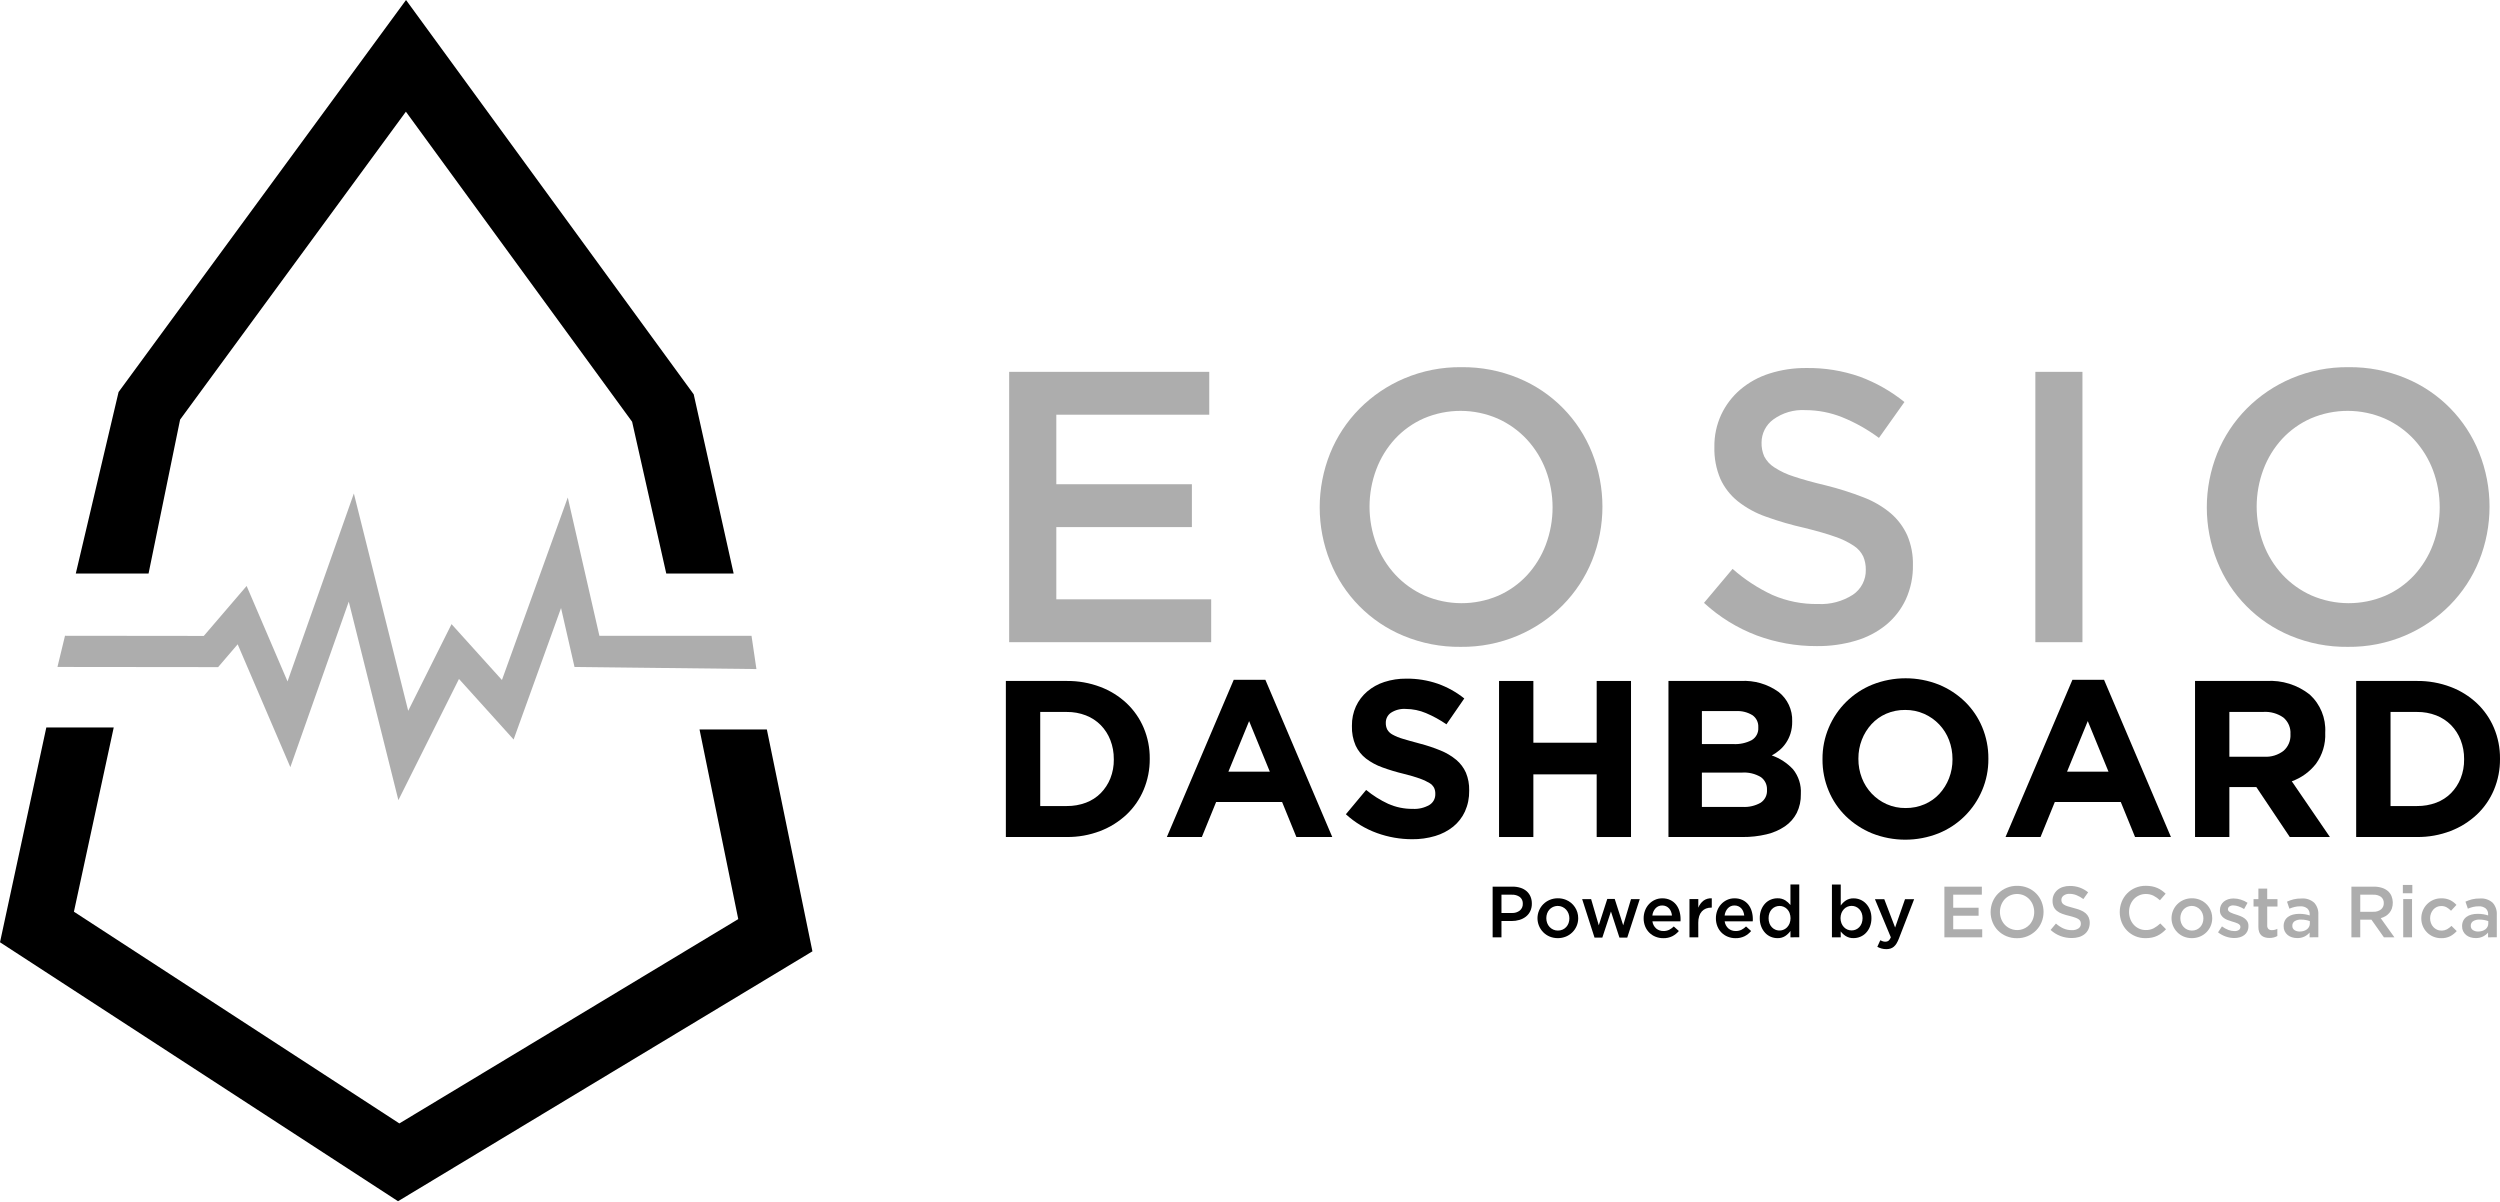
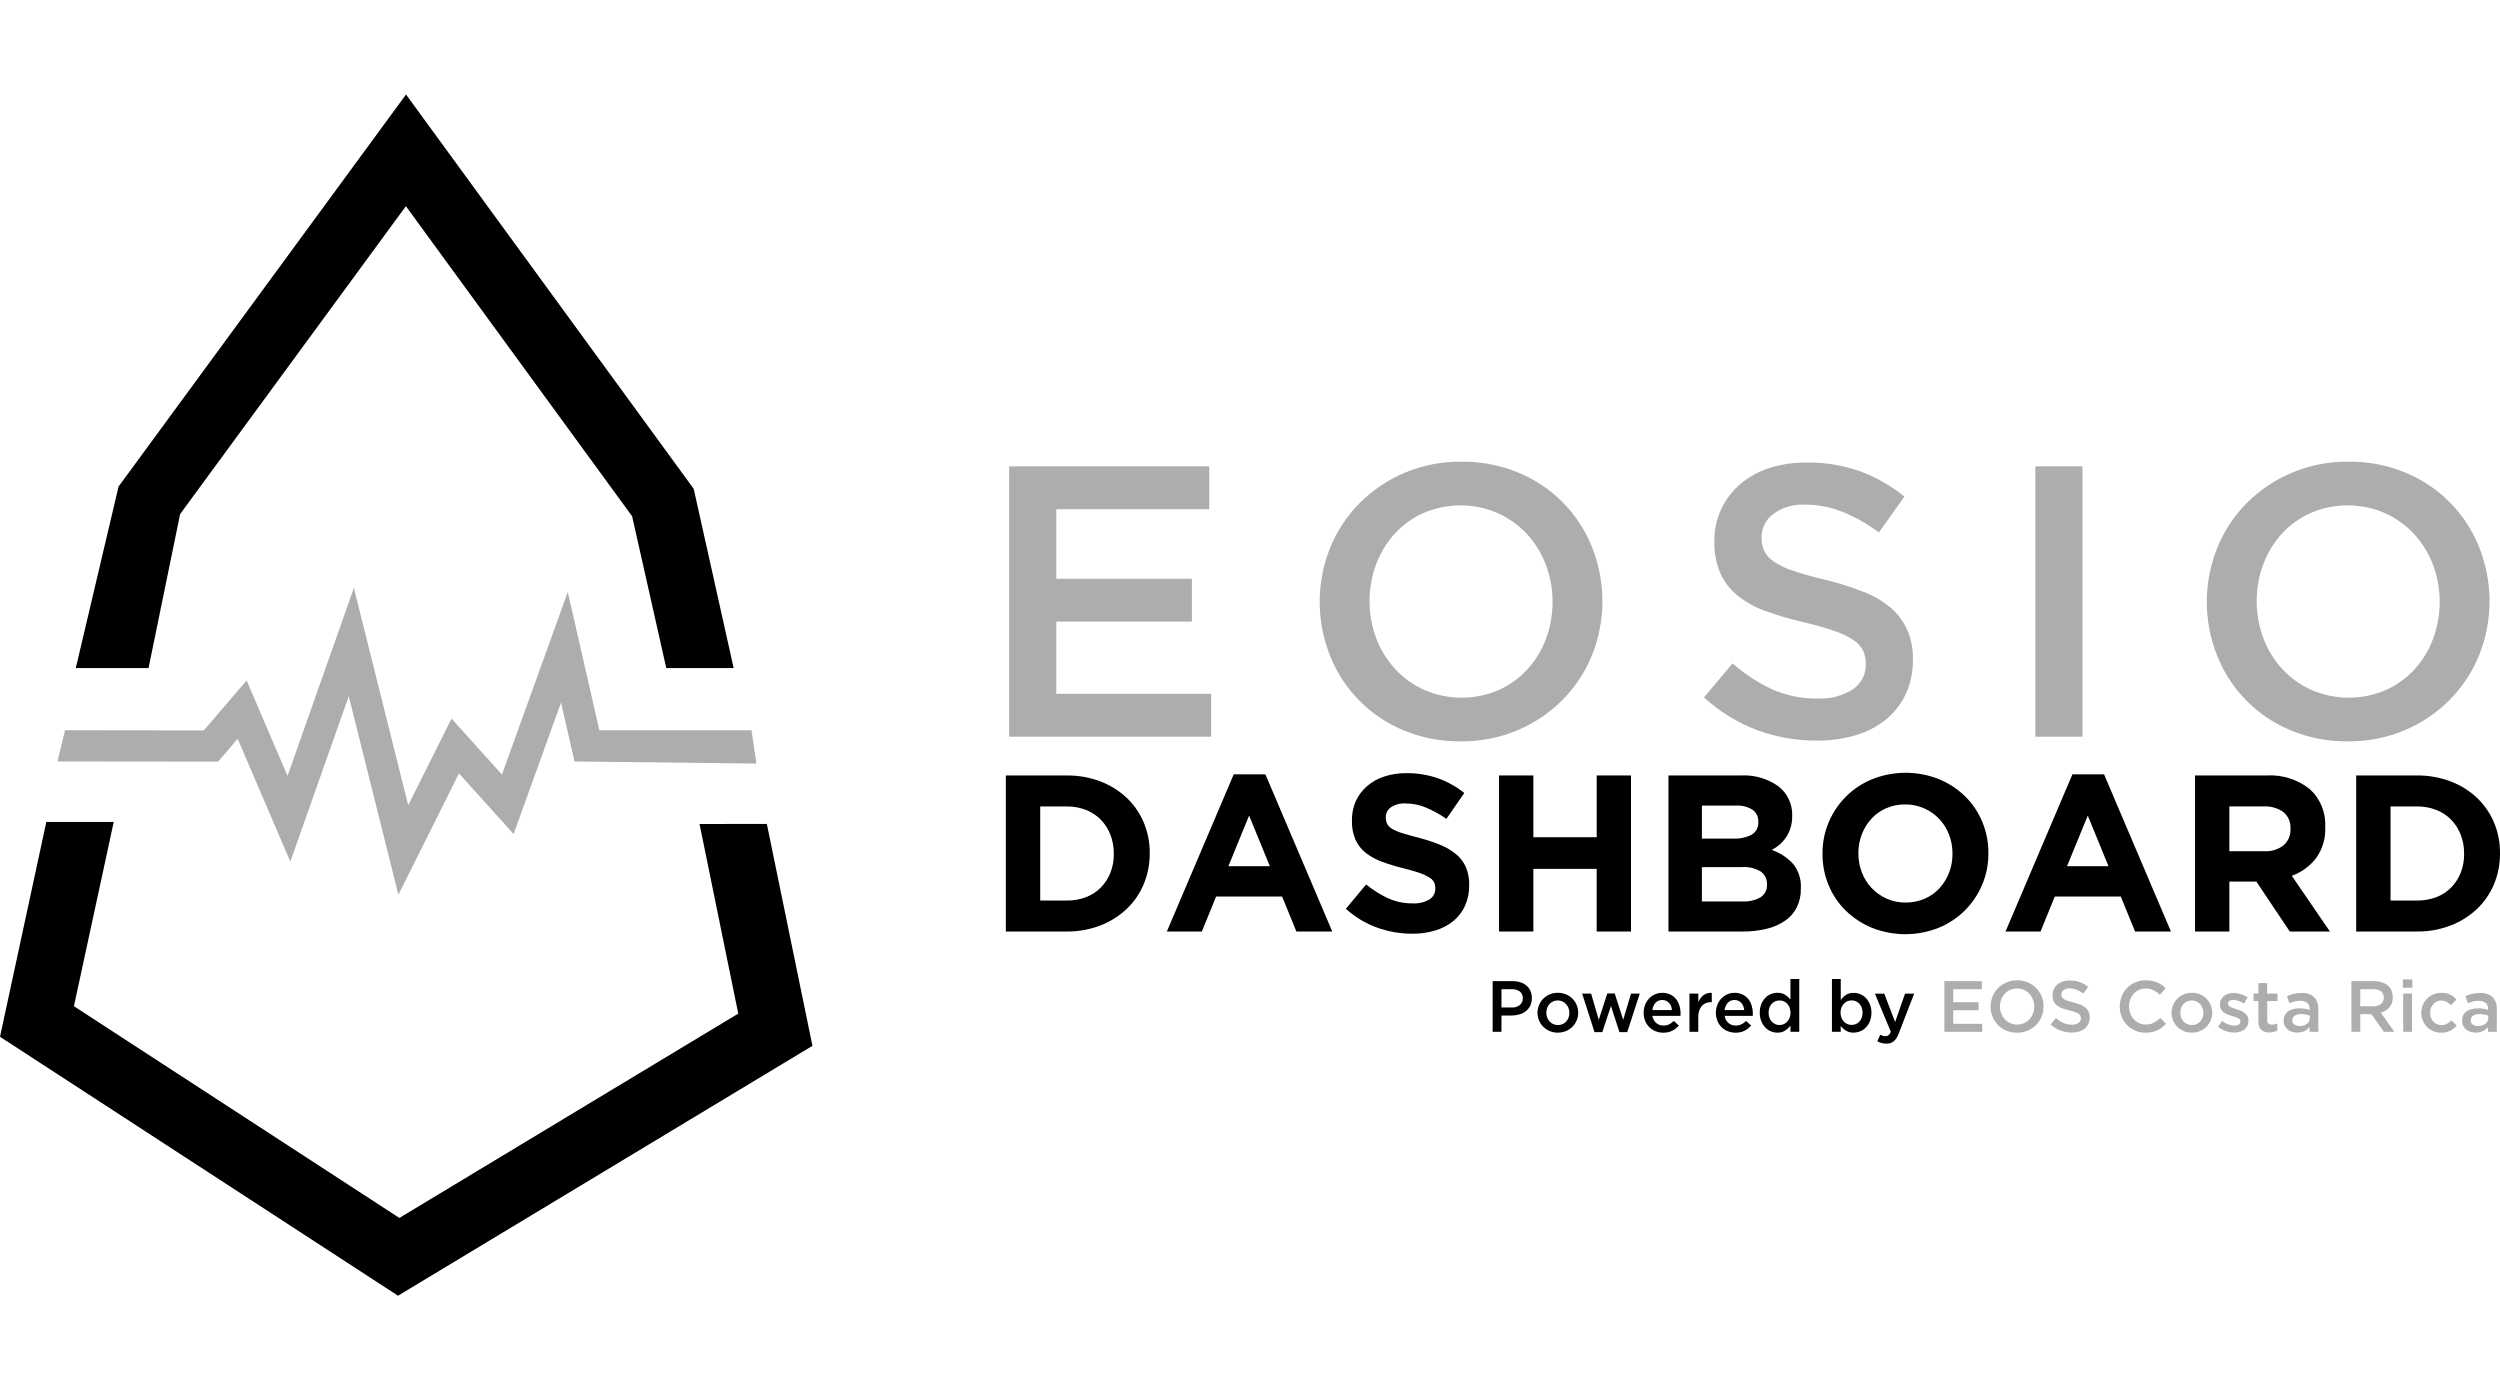
- <svg xmlns="http://www.w3.org/2000/svg" width="294.224" height="141.371" viewBox="0 0 294.224 141.371">
+ <svg xmlns="http://www.w3.org/2000/svg" width="254.224" height="141.371" viewBox="0 0 294.224 141.371">
  <g id="Group_274" data-name="Group 274" transform="translate(-81 -33.77)">
    <g id="Group_268" data-name="Group 268" transform="translate(199.768 76.986)">
      <path id="Path_366" data-name="Path 366" d="M418.6,154.533h-18v8.184h15.956v5.044H400.6v8.5h18.227v5.044H395.051V149.489H418.6Z" transform="translate(-395.051 -148.943)" fill="#adadad" />
      <path id="Path_367" data-name="Path 367" d="M523.734,170.818a15.976,15.976,0,0,1-3.456,5.248,16.534,16.534,0,0,1-5.272,3.568,16.738,16.738,0,0,1-6.726,1.322,17,17,0,0,1-6.728-1.3,15.789,15.789,0,0,1-8.637-8.751,17.105,17.105,0,0,1,0-12.726,15.97,15.97,0,0,1,3.456-5.248,16.523,16.523,0,0,1,5.272-3.568,16.735,16.735,0,0,1,6.726-1.322,17,17,0,0,1,6.729,1.3,15.789,15.789,0,0,1,8.637,8.751,17.11,17.11,0,0,1,0,12.726ZM518.3,160.159a11.187,11.187,0,0,0-2.229-3.612,10.64,10.64,0,0,0-3.431-2.455,11.005,11.005,0,0,0-8.7-.025,10.3,10.3,0,0,0-3.386,2.41,11.071,11.071,0,0,0-2.206,3.593,12.488,12.488,0,0,0,0,8.771,11.127,11.127,0,0,0,2.229,3.612,10.538,10.538,0,0,0,3.431,2.455,11,11,0,0,0,8.7.025,10.306,10.306,0,0,0,3.387-2.41,11.078,11.078,0,0,0,2.206-3.593,12.494,12.494,0,0,0,0-8.771Z" transform="translate(-455.141 -148.044)" fill="#adadad" />
      <path id="Path_368" data-name="Path 368" d="M618.37,158.7a3.31,3.31,0,0,0,1.163,1.272,9.133,9.133,0,0,0,2.323,1.093q1.479.5,3.759,1.043a36.1,36.1,0,0,1,4.445,1.411,11.157,11.157,0,0,1,3.21,1.883A7.473,7.473,0,0,1,635.208,168a8.46,8.46,0,0,1,.661,3.478,9.384,9.384,0,0,1-.835,4.045,8.566,8.566,0,0,1-2.32,3,10.174,10.174,0,0,1-3.575,1.864,15.576,15.576,0,0,1-4.587.636,20.037,20.037,0,0,1-7.046-1.247,19.228,19.228,0,0,1-6.226-3.842l3.364-4a19.551,19.551,0,0,0,4.681,3.066,12.837,12.837,0,0,0,5.364,1.068,6.939,6.939,0,0,0,4.112-1.088,3.448,3.448,0,0,0,1.523-2.957,3.887,3.887,0,0,0-.3-1.546,3.082,3.082,0,0,0-1.093-1.247,9.192,9.192,0,0,0-2.189-1.068q-1.39-.5-3.623-1.049a37.688,37.688,0,0,1-4.534-1.317,11.354,11.354,0,0,1-3.324-1.819,7.219,7.219,0,0,1-2.052-2.634,9.03,9.03,0,0,1-.706-3.772,8.728,8.728,0,0,1,.81-3.8,8.833,8.833,0,0,1,2.231-2.932,9.934,9.934,0,0,1,3.416-1.888,13.91,13.91,0,0,1,4.36-.656,18.262,18.262,0,0,1,6.3,1.019,18.76,18.76,0,0,1,5.25,2.982l-3,4.224a19.606,19.606,0,0,0-4.318-2.43,11.684,11.684,0,0,0-4.318-.84,5.856,5.856,0,0,0-3.816,1.113,3.376,3.376,0,0,0-1.364,2.7A3.808,3.808,0,0,0,618.37,158.7Z" transform="translate(-529.506 -148.199)" fill="#adadad" />
      <path id="Path_369" data-name="Path 369" d="M719.942,149.489v31.818H714.4V149.489Z" transform="translate(-593.628 -148.943)" fill="#adadad" />
      <path id="Path_370" data-name="Path 370" d="M799.806,170.818a15.971,15.971,0,0,1-3.456,5.248,16.531,16.531,0,0,1-5.272,3.568,16.735,16.735,0,0,1-6.726,1.322,17.005,17.005,0,0,1-6.729-1.3,15.789,15.789,0,0,1-8.636-8.751,17.11,17.11,0,0,1,0-12.726,15.977,15.977,0,0,1,3.456-5.248,16.528,16.528,0,0,1,5.272-3.568,16.738,16.738,0,0,1,6.726-1.322,17,17,0,0,1,6.728,1.3,15.789,15.789,0,0,1,8.637,8.751,17.106,17.106,0,0,1,0,12.726Zm-5.431-10.659a11.181,11.181,0,0,0-2.229-3.612,10.636,10.636,0,0,0-3.431-2.455,11,11,0,0,0-8.7-.025,10.306,10.306,0,0,0-3.387,2.41,11.077,11.077,0,0,0-2.206,3.593,12.493,12.493,0,0,0,0,8.771,11.134,11.134,0,0,0,2.229,3.612,10.539,10.539,0,0,0,3.431,2.455,11.005,11.005,0,0,0,8.7.025,10.3,10.3,0,0,0,3.386-2.41,11.071,11.071,0,0,0,2.206-3.593,12.488,12.488,0,0,0,0-8.771Z" transform="translate(-626.809 -148.044)" fill="#adadad" />
    </g>
    <g id="Group_269" data-name="Group 269" transform="translate(89.92 33.77)">
      <path id="Path_371" data-name="Path 371" d="M177.309,80.177l-3.448-4.726.079,3.48-.079-3.48L143.452,33.77l-33.83,46.138-5.036,21.362h8.564l3.713-18.116,26.573-36.241L170.06,83.406l4.02,17.864h7.93Z" transform="translate(-104.587 -33.77)" />
    </g>
    <g id="Group_270" data-name="Group 270" transform="translate(87.759 91.847)">
      <path id="Path_372" data-name="Path 372" d="M139,223.431l-5.84-23.363-6.875,19.48-6.2-14.459-2.3,2.686-18.909-.02.888-3.67,16.335.018,5.04-5.878,4.814,11.233,7.807-22.118,6.395,25.576,5.1-10.2,5.932,6.576,7.748-21.478,3.721,16.273H180.56l.577,3.917-21.41-.247-1.584-6.935-5.581,15.473-6.432-7.128Z" transform="translate(-98.873 -187.339)" fill="#adadad" />
    </g>
    <g id="Group_271" data-name="Group 271" transform="translate(81 119.384)">
      <path id="Path_373" data-name="Path 373" d="M163.327,260.391l4.558,22.316L128,306.755,89.7,281.838l4.685-21.685H86.452L81,285.434l46.843,30.476L176.615,286.5l-5.365-26.113Z" transform="translate(-81 -260.153)" />
    </g>
    <g id="Group_272" data-name="Group 272" transform="translate(199.383 113.597)">
      <path id="Path_374" data-name="Path 374" d="M410.249,258.49a8.558,8.558,0,0,1-2.007,2.912,9.5,9.5,0,0,1-3.1,1.941,10.679,10.679,0,0,1-3.949.708h-7.163V245.686H401.2a10.857,10.857,0,0,1,3.949.7,9.328,9.328,0,0,1,3.1,1.928,8.59,8.59,0,0,1,2.007,2.9,9.13,9.13,0,0,1,.708,3.607v.053A9.223,9.223,0,0,1,410.249,258.49Zm-3.516-3.621a5.989,5.989,0,0,0-.407-2.23,5.247,5.247,0,0,0-1.128-1.757,5.013,5.013,0,0,0-1.745-1.142,6.065,6.065,0,0,0-2.256-.406h-3.122v11.072H401.2a6.236,6.236,0,0,0,2.256-.394,4.849,4.849,0,0,0,1.745-1.128,5.3,5.3,0,0,0,1.128-1.732,5.852,5.852,0,0,0,.407-2.23Z" transform="translate(-394.034 -245.371)" />
      <path id="Path_375" data-name="Path 375" d="M459.369,263.836l-1.679-4.119h-7.766l-1.68,4.119h-4.119l7.871-18.5h3.726l7.871,18.5Zm-5.563-13.643-2.44,5.956h4.88Z" transform="translate(-425.182 -245.155)" />
      <path id="Path_376" data-name="Path 376" d="M513.849,260.616a4.981,4.981,0,0,1-1.382,1.784,6.228,6.228,0,0,1-2.116,1.1,9.191,9.191,0,0,1-2.724.38,12.169,12.169,0,0,1-4.119-.722,10.9,10.9,0,0,1-3.673-2.217l2.387-2.86a11.985,11.985,0,0,0,2.584,1.627,6.909,6.909,0,0,0,2.9.6,3.53,3.53,0,0,0,1.955-.459,1.445,1.445,0,0,0,.7-1.273v-.052a1.586,1.586,0,0,0-.145-.7,1.466,1.466,0,0,0-.553-.564,5.831,5.831,0,0,0-1.131-.524q-.724-.262-1.881-.551a22.87,22.87,0,0,1-2.526-.76,7.114,7.114,0,0,1-1.92-1.037,4.184,4.184,0,0,1-1.223-1.535,5.328,5.328,0,0,1-.434-2.283v-.052a5.325,5.325,0,0,1,.469-2.269,5.169,5.169,0,0,1,1.316-1.745,5.915,5.915,0,0,1,2.023-1.128,8.123,8.123,0,0,1,2.593-.394,10.991,10.991,0,0,1,3.713.6,10.783,10.783,0,0,1,3.109,1.732l-2.1,3.044a13.322,13.322,0,0,0-2.414-1.325,6.175,6.175,0,0,0-2.361-.486,2.859,2.859,0,0,0-1.771.459,1.4,1.4,0,0,0-.59,1.141v.053a1.647,1.647,0,0,0,.171.774,1.545,1.545,0,0,0,.618.591,5.829,5.829,0,0,0,1.223.5q.776.237,1.96.551a18.949,18.949,0,0,1,2.486.827,6.96,6.96,0,0,1,1.841,1.1,4.206,4.206,0,0,1,1.131,1.509,5.13,5.13,0,0,1,.382,2.073v.053A5.682,5.682,0,0,1,513.849,260.616Z" transform="translate(-459.823 -244.939)" />
      <path id="Path_377" data-name="Path 377" d="M558.99,264.052v-7.373h-7.451v7.373H547.5V245.686h4.04v7.268h7.451v-7.268h4.04v18.366Z" transform="translate(-489.461 -245.371)" />
      <path id="Path_378" data-name="Path 378" d="M615.324,261.218a4.273,4.273,0,0,1-1.388,1.574,6.5,6.5,0,0,1-2.174.945,11.727,11.727,0,0,1-2.816.315h-8.722V245.686h8.512a6.937,6.937,0,0,1,4.439,1.285,4.2,4.2,0,0,1,1.611,3.463v.053a4.513,4.513,0,0,1-.2,1.391,4.282,4.282,0,0,1-.522,1.088,4.12,4.12,0,0,1-.756.853,5.048,5.048,0,0,1-.925.63,6.2,6.2,0,0,1,2.508,1.64,4.2,4.2,0,0,1,.914,2.873v.052A4.765,4.765,0,0,1,615.324,261.218Zm-4.527-10.1a1.616,1.616,0,0,0-.682-1.4,3.371,3.371,0,0,0-1.968-.486H604.16v3.883h3.725a4.209,4.209,0,0,0,2.125-.459,1.586,1.586,0,0,0,.787-1.482Zm1.023,7.347a1.733,1.733,0,0,0-.708-1.456,3.814,3.814,0,0,0-2.283-.537h-4.67v4.04h4.8a3.879,3.879,0,0,0,2.1-.486,1.662,1.662,0,0,0,.761-1.509Z" transform="translate(-522.247 -245.371)" />
      <path id="Path_379" data-name="Path 379" d="M666.949,258.037a9.394,9.394,0,0,1-5.129,5.064,10.629,10.629,0,0,1-7.832,0,9.7,9.7,0,0,1-3.083-2.02,9.018,9.018,0,0,1-2.02-2.991,9.415,9.415,0,0,1-.722-3.686v-.053a9.274,9.274,0,0,1,.735-3.687,9.395,9.395,0,0,1,5.129-5.064,10.628,10.628,0,0,1,7.832,0,9.735,9.735,0,0,1,3.083,2.02,9.056,9.056,0,0,1,2.02,2.991,9.425,9.425,0,0,1,.722,3.686v.053A9.276,9.276,0,0,1,666.949,258.037Zm-3.489-3.686a6.13,6.13,0,0,0-.407-2.23,5.51,5.51,0,0,0-2.926-3.083,5.388,5.388,0,0,0-2.23-.459,5.5,5.5,0,0,0-2.243.446,5.131,5.131,0,0,0-1.731,1.233,5.8,5.8,0,0,0-1.129,1.824,6.007,6.007,0,0,0-.407,2.217v.053a6.108,6.108,0,0,0,.407,2.23,5.538,5.538,0,0,0,2.912,3.083,5.368,5.368,0,0,0,2.244.459,5.515,5.515,0,0,0,2.23-.447,5.093,5.093,0,0,0,1.745-1.232,5.827,5.827,0,0,0,1.129-1.824,6.022,6.022,0,0,0,.407-2.217Z" transform="translate(-552.056 -244.853)" />
      <path id="Path_380" data-name="Path 380" d="M720.365,263.836l-1.679-4.119h-7.766l-1.679,4.119h-4.12l7.871-18.5h3.725l7.871,18.5ZM714.8,250.192l-2.44,5.956h4.88Z" transform="translate(-587.474 -245.155)" />
      <path id="Path_381" data-name="Path 381" d="M775.243,264.052l-3.935-5.877h-3.175v5.877h-4.04V245.686h8.4a7.482,7.482,0,0,1,5.1,1.6,5.623,5.623,0,0,1,1.823,4.46v.053a5.76,5.76,0,0,1-1.089,3.634,6.3,6.3,0,0,1-2.847,2.06l4.486,6.559Zm.079-12.1a2.344,2.344,0,0,0-.84-1.968,3.71,3.71,0,0,0-2.335-.656h-4.014v5.273h4.093a3.36,3.36,0,0,0,2.3-.708,2.4,2.4,0,0,0,.8-1.889Z" transform="translate(-624.143 -245.371)" />
      <path id="Path_382" data-name="Path 382" d="M830.466,258.49a8.558,8.558,0,0,1-2.007,2.912,9.505,9.505,0,0,1-3.1,1.941,10.679,10.679,0,0,1-3.949.708h-7.163V245.686h7.163a10.858,10.858,0,0,1,3.949.7,9.333,9.333,0,0,1,3.1,1.928,8.59,8.59,0,0,1,2.007,2.9,9.123,9.123,0,0,1,.708,3.607v.053A9.217,9.217,0,0,1,830.466,258.49Zm-3.516-3.621a5.99,5.99,0,0,0-.407-2.23,5.246,5.246,0,0,0-1.128-1.757,5.009,5.009,0,0,0-1.745-1.142,6.065,6.065,0,0,0-2.257-.406h-3.122v11.072h3.122a6.235,6.235,0,0,0,2.257-.394,4.845,4.845,0,0,0,1.745-1.128,5.3,5.3,0,0,0,1.128-1.732,5.853,5.853,0,0,0,.407-2.23Z" transform="translate(-655.333 -245.371)" />
    </g>
    <g id="Group_273" data-name="Group 273" transform="translate(256.668 137.867)">
      <path id="Path_383" data-name="Path 383" d="M549.935,312.588a1.823,1.823,0,0,1-.512.639,2.281,2.281,0,0,1-.76.387,3.2,3.2,0,0,1-.93.132h-1.186v1.916h-1.039V309.7h2.35a2.961,2.961,0,0,1,.941.14,2.009,2.009,0,0,1,.715.4,1.784,1.784,0,0,1,.451.63,2.076,2.076,0,0,1,.157.826A1.988,1.988,0,0,1,549.935,312.588Zm-1.227-1.672a1.5,1.5,0,0,0-.94-.269h-1.221V312.8h1.221a1.4,1.4,0,0,0,.944-.295.976.976,0,0,0,.346-.782A.956.956,0,0,0,548.708,310.916Z" transform="translate(-545.508 -309.447)" />
      <path id="Path_384" data-name="Path 384" d="M564.075,316.578a2.336,2.336,0,0,1-1.264,1.251,2.556,2.556,0,0,1-1.911,0,2.339,2.339,0,0,1-1.252-3.064,2.341,2.341,0,0,1,.5-.749,2.376,2.376,0,0,1,.758-.507,2.414,2.414,0,0,1,.958-.187,2.452,2.452,0,0,1,.958.183,2.309,2.309,0,0,1,1.434,2.158A2.289,2.289,0,0,1,564.075,316.578Zm-.957-1.456a1.466,1.466,0,0,0-.283-.464,1.334,1.334,0,0,0-.432-.315,1.332,1.332,0,0,0-1.536.311,1.34,1.34,0,0,0-.27.455,1.634,1.634,0,0,0-.093.557,1.583,1.583,0,0,0,.1.566,1.4,1.4,0,0,0,.283.464,1.362,1.362,0,0,0,.432.311,1.294,1.294,0,0,0,.546.115,1.334,1.334,0,0,0,.562-.115,1.312,1.312,0,0,0,.427-.311,1.348,1.348,0,0,0,.271-.455,1.651,1.651,0,0,0,.093-.558A1.554,1.554,0,0,0,563.118,315.122Z" transform="translate(-554.187 -311.7)" />
      <path id="Path_385" data-name="Path 385" d="M578.19,316.628l.919-3.082h1.03l-1.473,4.529h-.919l-1-3.073-1.013,3.073h-.919l-1.456-4.529h1.056l.9,3.082,1-3.1h.877Z" transform="translate(-562.824 -311.826)" />
      <path id="Path_386" data-name="Path 386" d="M593.985,316.88a1.277,1.277,0,0,0,.851.294,1.508,1.508,0,0,0,.664-.136,2.159,2.159,0,0,0,.553-.4l.6.536a2.489,2.489,0,0,1-.77.613,2.311,2.311,0,0,1-1.068.23,2.4,2.4,0,0,1-.907-.171,2.172,2.172,0,0,1-1.221-1.213,2.471,2.471,0,0,1-.179-.957,2.539,2.539,0,0,1,.162-.911,2.288,2.288,0,0,1,.455-.745,2.2,2.2,0,0,1,.694-.507,2.063,2.063,0,0,1,.885-.187,2.137,2.137,0,0,1,.941.2,1.942,1.942,0,0,1,.672.528,2.281,2.281,0,0,1,.4.775,3.137,3.137,0,0,1,.136.928c0,.045,0,.091,0,.136s-.007.094-.013.145h-3.3A1.356,1.356,0,0,0,593.985,316.88Zm1.856-1.528a1.762,1.762,0,0,0-.111-.464,1.188,1.188,0,0,0-.23-.374,1.1,1.1,0,0,0-.345-.251,1.063,1.063,0,0,0-.455-.094,1.04,1.04,0,0,0-.788.328,1.478,1.478,0,0,0-.379.856Z" transform="translate(-574.736 -311.7)" />
      <path id="Path_387" data-name="Path 387" d="M607.8,317.925h-1.039v-4.5H607.8v1.014a1.972,1.972,0,0,1,.6-.818,1.448,1.448,0,0,1,.987-.281v1.09h-.059a1.682,1.682,0,0,0-.622.11,1.3,1.3,0,0,0-.485.332,1.506,1.506,0,0,0-.315.558,2.5,2.5,0,0,0-.11.779Z" transform="translate(-583.596 -311.711)" />
      <path id="Path_388" data-name="Path 388" d="M616.474,316.88a1.277,1.277,0,0,0,.851.294,1.507,1.507,0,0,0,.664-.136,2.151,2.151,0,0,0,.553-.4l.6.536a2.49,2.49,0,0,1-.77.613,2.312,2.312,0,0,1-1.069.23,2.4,2.4,0,0,1-.906-.171,2.174,2.174,0,0,1-1.222-1.213,2.47,2.47,0,0,1-.179-.957,2.547,2.547,0,0,1,.161-.911,2.283,2.283,0,0,1,.456-.745,2.2,2.2,0,0,1,.694-.507,2.06,2.06,0,0,1,.885-.187,2.136,2.136,0,0,1,.941.2,1.939,1.939,0,0,1,.672.528,2.288,2.288,0,0,1,.4.775,3.149,3.149,0,0,1,.136.928c0,.045,0,.091,0,.136s-.007.094-.013.145h-3.3A1.355,1.355,0,0,0,616.474,316.88Zm1.856-1.528a1.762,1.762,0,0,0-.111-.464,1.189,1.189,0,0,0-.23-.374,1.087,1.087,0,0,0-.345-.251,1.061,1.061,0,0,0-.455-.094,1.04,1.04,0,0,0-.787.328,1.481,1.481,0,0,0-.379.856Z" transform="translate(-588.72 -311.7)" />
      <path id="Path_389" data-name="Path 389" d="M632.252,315.242v-.749a2.346,2.346,0,0,1-.617.6,1.606,1.606,0,0,1-.912.247,2.013,2.013,0,0,1-.773-.153,1.913,1.913,0,0,1-.663-.456,2.324,2.324,0,0,1-.467-.737,2.6,2.6,0,0,1-.179-1,2.662,2.662,0,0,1,.174-1,2.274,2.274,0,0,1,.462-.736,1.906,1.906,0,0,1,.667-.456,2.054,2.054,0,0,1,.778-.153,1.651,1.651,0,0,1,.917.238,2.543,2.543,0,0,1,.612.553v-2.417h1.038v6.215Zm-.09-2.844a1.455,1.455,0,0,0-.285-.455,1.214,1.214,0,0,0-.415-.293,1.227,1.227,0,0,0-.492-.1,1.27,1.27,0,0,0-.5.1,1.208,1.208,0,0,0-.411.285,1.332,1.332,0,0,0-.28.455,1.7,1.7,0,0,0-.1.608,1.676,1.676,0,0,0,.1.6,1.332,1.332,0,0,0,.28.455,1.258,1.258,0,0,0,.411.289,1.243,1.243,0,0,0,1.4-.293,1.454,1.454,0,0,0,.285-.456,1.724,1.724,0,0,0,0-1.192Z" transform="translate(-597.202 -309.027)" />
      <path id="Path_390" data-name="Path 390" d="M655.559,313.99a2.238,2.238,0,0,1-.469.737,1.946,1.946,0,0,1-.672.456,2.058,2.058,0,0,1-.779.153,1.653,1.653,0,0,1-.92-.239,2.361,2.361,0,0,1-.6-.553l.008.7h-1.038v-6.215h1.038V311.5a2.247,2.247,0,0,1,.612-.6,1.6,1.6,0,0,1,.909-.243,2.018,2.018,0,0,1,.773.153,1.959,1.959,0,0,1,.667.456,2.292,2.292,0,0,1,.471.736,2.6,2.6,0,0,1,.179,1A2.652,2.652,0,0,1,655.559,313.99Zm-.966-1.6a1.382,1.382,0,0,0-.277-.456,1.233,1.233,0,0,0-.906-.392,1.254,1.254,0,0,0-.5.1,1.217,1.217,0,0,0-.417.293,1.45,1.45,0,0,0-.286.455,1.724,1.724,0,0,0,0,1.192,1.449,1.449,0,0,0,.286.456,1.223,1.223,0,0,0,.417.293,1.253,1.253,0,0,0,.5.1,1.229,1.229,0,0,0,.906-.392,1.38,1.38,0,0,0,.277-.455,1.815,1.815,0,0,0,0-1.2Z" transform="translate(-611.158 -309.027)" />
      <path id="Path_391" data-name="Path 391" d="M667.307,318.2a3.829,3.829,0,0,1-.281.588,1.561,1.561,0,0,1-.324.387,1.158,1.158,0,0,1-.392.217,1.591,1.591,0,0,1-.485.068,2.06,2.06,0,0,1-.575-.073,2.513,2.513,0,0,1-.489-.2l.349-.771a1.761,1.761,0,0,0,.293.123,1.038,1.038,0,0,0,.311.047.591.591,0,0,0,.366-.11,1.028,1.028,0,0,0,.272-.408l-1.873-4.488h1.1l1.277,3.337,1.166-3.337h1.073Z" transform="translate(-619.488 -311.854)" />
      <path id="Path_392" data-name="Path 392" d="M690.5,310.647H687.13v1.532h2.988v.945H687.13v1.592h3.413v.945h-4.452V309.7h4.41Z" transform="translate(-632.925 -309.447)" fill="#adadad" />
      <path id="Path_393" data-name="Path 393" d="M706.477,313.7a2.994,2.994,0,0,1-.647.984,3.107,3.107,0,0,1-2.247.915,3.192,3.192,0,0,1-1.26-.243,2.958,2.958,0,0,1-1.617-1.639,3.2,3.2,0,0,1,0-2.384,2.989,2.989,0,0,1,.647-.983,3.107,3.107,0,0,1,2.247-.915,3.19,3.19,0,0,1,1.26.242,2.959,2.959,0,0,1,1.618,1.639,3.207,3.207,0,0,1,0,2.383Zm-1.017-2a2.1,2.1,0,0,0-.418-.677,2,2,0,0,0-.642-.46,2.061,2.061,0,0,0-1.63,0,1.93,1.93,0,0,0-.635.451,2.086,2.086,0,0,0-.413.672,2.341,2.341,0,0,0,0,1.644,2.084,2.084,0,0,0,.417.677,1.982,1.982,0,0,0,.643.46,1.984,1.984,0,0,0,2.265-.447,2.091,2.091,0,0,0,.413-.673,2.345,2.345,0,0,0,0-1.643Z" transform="translate(-641.87 -309.279)" fill="#adadad" />
      <path id="Path_394" data-name="Path 394" d="M720.487,311.426a.622.622,0,0,0,.218.239,1.731,1.731,0,0,0,.435.2q.278.094.7.2a6.774,6.774,0,0,1,.832.264,2.093,2.093,0,0,1,.6.354,1.4,1.4,0,0,1,.363.485,1.586,1.586,0,0,1,.124.651,1.763,1.763,0,0,1-.156.758,1.616,1.616,0,0,1-.435.562,1.919,1.919,0,0,1-.67.349,2.95,2.95,0,0,1-.859.119,3.76,3.76,0,0,1-1.319-.234,3.6,3.6,0,0,1-1.167-.72l.63-.749a3.665,3.665,0,0,0,.877.575,2.414,2.414,0,0,0,1,.2,1.3,1.3,0,0,0,.771-.2.646.646,0,0,0,.285-.554.709.709,0,0,0-.056-.289.571.571,0,0,0-.2-.234,1.721,1.721,0,0,0-.41-.2,6.974,6.974,0,0,0-.678-.2,7.072,7.072,0,0,1-.849-.247,2.158,2.158,0,0,1-.623-.34,1.359,1.359,0,0,1-.384-.494,1.7,1.7,0,0,1-.132-.706,1.627,1.627,0,0,1,.152-.711,1.662,1.662,0,0,1,.418-.549,1.844,1.844,0,0,1,.64-.354,2.6,2.6,0,0,1,.816-.123,3.421,3.421,0,0,1,1.18.191,3.509,3.509,0,0,1,.983.558l-.562.792a3.694,3.694,0,0,0-.809-.456,2.208,2.208,0,0,0-.809-.157,1.1,1.1,0,0,0-.715.208.634.634,0,0,0-.255.507A.717.717,0,0,0,720.487,311.426Z" transform="translate(-653.488 -309.307)" fill="#adadad" />
      <path id="Path_395" data-name="Path 395" d="M745.624,314.978a3.2,3.2,0,0,1-.54.332,2.722,2.722,0,0,1-.635.213,3.732,3.732,0,0,1-.762.072,3.03,3.03,0,0,1-1.209-.238,2.967,2.967,0,0,1-.958-.652,3,3,0,0,1-.634-.975,3.3,3.3,0,0,1,0-2.409,2.968,2.968,0,0,1,1.6-1.647,3.108,3.108,0,0,1,1.243-.242,3.736,3.736,0,0,1,.745.068,2.985,2.985,0,0,1,.617.192,2.842,2.842,0,0,1,.519.293,4.123,4.123,0,0,1,.451.374l-.672.775a3.362,3.362,0,0,0-.758-.537,1.976,1.976,0,0,0-.911-.2,1.866,1.866,0,0,0-.787.166,1.944,1.944,0,0,0-.626.451,2.026,2.026,0,0,0-.408.669,2.31,2.31,0,0,0-.145.826,2.344,2.344,0,0,0,.145.83,2.064,2.064,0,0,0,.408.677,1.923,1.923,0,0,0,.626.456,1.866,1.866,0,0,0,.787.166,1.971,1.971,0,0,0,.937-.208,3.724,3.724,0,0,0,.775-.566l.672.681A3.851,3.851,0,0,1,745.624,314.978Z" transform="translate(-666.855 -309.279)" fill="#adadad" />
      <path id="Path_396" data-name="Path 396" d="M761.385,316.578a2.339,2.339,0,0,1-1.264,1.251,2.557,2.557,0,0,1-1.911,0,2.339,2.339,0,0,1-1.252-3.064,2.334,2.334,0,0,1,.5-.749,2.375,2.375,0,0,1,.757-.507,2.413,2.413,0,0,1,.958-.187,2.453,2.453,0,0,1,.958.183,2.31,2.31,0,0,1,1.434,2.158A2.293,2.293,0,0,1,761.385,316.578Zm-.958-1.456a1.466,1.466,0,0,0-.283-.464,1.334,1.334,0,0,0-.431-.315,1.331,1.331,0,0,0-1.536.311,1.341,1.341,0,0,0-.27.455,1.641,1.641,0,0,0-.093.557,1.583,1.583,0,0,0,.1.566,1.4,1.4,0,0,0,.283.464,1.358,1.358,0,0,0,.432.311,1.294,1.294,0,0,0,.546.115,1.333,1.333,0,0,0,.562-.115,1.312,1.312,0,0,0,.427-.311,1.34,1.34,0,0,0,.27-.455,1.634,1.634,0,0,0,.093-.558A1.554,1.554,0,0,0,760.428,315.122Z" transform="translate(-676.878 -311.7)" fill="#adadad" />
      <path id="Path_397" data-name="Path 397" d="M774.7,317.236a1.22,1.22,0,0,1-.354.439,1.582,1.582,0,0,1-.532.264,2.332,2.332,0,0,1-.656.089,3.025,3.025,0,0,1-.983-.17,3.164,3.164,0,0,1-.924-.5l.46-.7a2.98,2.98,0,0,0,.745.413,2.1,2.1,0,0,0,.728.14.871.871,0,0,0,.515-.132.414.414,0,0,0,.183-.354v-.017a.329.329,0,0,0-.081-.222.741.741,0,0,0-.221-.166,1.912,1.912,0,0,0-.324-.128l-.379-.115q-.247-.077-.5-.17a1.8,1.8,0,0,1-.451-.243,1.232,1.232,0,0,1-.328-.366,1.056,1.056,0,0,1-.127-.54v-.017a1.3,1.3,0,0,1,.123-.57,1.284,1.284,0,0,1,.341-.434,1.519,1.519,0,0,1,.511-.272,2.05,2.05,0,0,1,.626-.094,2.86,2.86,0,0,1,.86.136,3.084,3.084,0,0,1,.792.375l-.408.732a3.41,3.41,0,0,0-.656-.311,1.877,1.877,0,0,0-.613-.115.747.747,0,0,0-.464.128.393.393,0,0,0-.166.323v.017a.294.294,0,0,0,.085.208.85.85,0,0,0,.226.161,2.453,2.453,0,0,0,.324.136q.183.064.379.124.247.077.494.179a2.045,2.045,0,0,1,.447.251,1.249,1.249,0,0,1,.328.362,1,1,0,0,1,.127.519v.017A1.417,1.417,0,0,1,774.7,317.236Z" transform="translate(-685.878 -311.728)" fill="#adadad" />
      <path id="Path_398" data-name="Path 398" d="M783.912,314.632a.559.559,0,0,0,.145.432.581.581,0,0,0,.408.132,1.41,1.41,0,0,0,.638-.153v.843a1.812,1.812,0,0,1-.417.17,1.991,1.991,0,0,1-.511.059,1.911,1.911,0,0,1-.522-.068,1.073,1.073,0,0,1-.416-.222.979.979,0,0,1-.27-.405,1.8,1.8,0,0,1-.095-.627V312.42h-.57v-.877h.57v-1.234h1.039v1.234h1.209v.877h-1.209Z" transform="translate(-692.752 -309.824)" fill="#adadad" />
      <path id="Path_399" data-name="Path 399" d="M794.724,317.957V317.4a1.924,1.924,0,0,1-.588.459,1.856,1.856,0,0,1-.868.188,2.077,2.077,0,0,1-.613-.09,1.513,1.513,0,0,1-.506-.264,1.281,1.281,0,0,1-.481-1.034v-.017a1.413,1.413,0,0,1,.136-.639,1.244,1.244,0,0,1,.379-.451,1.707,1.707,0,0,1,.579-.268,2.836,2.836,0,0,1,.728-.089,4.059,4.059,0,0,1,.694.051,4.258,4.258,0,0,1,.549.136v-.11a.9.9,0,0,0-.285-.716,1.22,1.22,0,0,0-.821-.247,2.727,2.727,0,0,0-.681.077,4.417,4.417,0,0,0-.6.2l-.281-.826a4.783,4.783,0,0,1,.767-.272,3.786,3.786,0,0,1,.945-.1,2,2,0,0,1,1.49.5,1.924,1.924,0,0,1,.485,1.4v2.665Zm.026-1.907a2.62,2.62,0,0,0-.464-.127,3,3,0,0,0-.566-.051,1.329,1.329,0,0,0-.758.187.613.613,0,0,0-.272.537v.017a.56.56,0,0,0,.252.494,1.076,1.076,0,0,0,.617.17,1.566,1.566,0,0,0,.472-.068,1.221,1.221,0,0,0,.379-.192.873.873,0,0,0,.251-.3.838.838,0,0,0,.09-.387Z" transform="translate(-698.575 -311.742)" fill="#adadad" />
      <path id="Path_400" data-name="Path 400" d="M816.582,315.661l-1.468-2.077H813.8v2.077H812.76V309.7h2.656a3.032,3.032,0,0,1,.923.132,1.99,1.99,0,0,1,.7.375,1.607,1.607,0,0,1,.439.6,2.122,2.122,0,0,1,.047,1.456,1.728,1.728,0,0,1-.293.519,1.764,1.764,0,0,1-.447.383,2.209,2.209,0,0,1-.575.242l1.609,2.256Zm-.341-4.762a1.46,1.46,0,0,0-.914-.252H813.8v2.009h1.537a1.371,1.371,0,0,0,.9-.273.9.9,0,0,0,.333-.736A.891.891,0,0,0,816.241,310.9Z" transform="translate(-711.691 -309.447)" fill="#adadad" />
      <path id="Path_401" data-name="Path 401" d="M828.766,310.141v-.979h1.115v.979Zm.042,5.185v-4.5h1.039v4.5Z" transform="translate(-721.643 -309.111)" fill="#adadad" />
      <path id="Path_402" data-name="Path 402" d="M837.919,317.782a2.226,2.226,0,0,1-1.081.234,2.318,2.318,0,0,1-.928-.183,2.279,2.279,0,0,1-.739-.5,2.321,2.321,0,0,1-.665-1.647,2.366,2.366,0,0,1,.665-1.66,2.31,2.31,0,0,1,1.676-.7,2.338,2.338,0,0,1,1.06.213,2.5,2.5,0,0,1,.736.562l-.638.689a2.406,2.406,0,0,0-.507-.4,1.282,1.282,0,0,0-.66-.157,1.185,1.185,0,0,0-.52.115,1.268,1.268,0,0,0-.408.311,1.491,1.491,0,0,0-.268.455,1.574,1.574,0,0,0-.1.557,1.634,1.634,0,0,0,.1.571,1.394,1.394,0,0,0,.276.459,1.337,1.337,0,0,0,.426.311,1.372,1.372,0,0,0,1.188-.042,2.5,2.5,0,0,0,.524-.4l.621.613A2.828,2.828,0,0,1,837.919,317.782Z" transform="translate(-725.212 -311.7)" fill="#adadad" />
      <path id="Path_403" data-name="Path 403" d="M850.258,317.957V317.4a1.922,1.922,0,0,1-.588.459,1.855,1.855,0,0,1-.868.188,2.077,2.077,0,0,1-.613-.09,1.511,1.511,0,0,1-.506-.264,1.281,1.281,0,0,1-.481-1.034v-.017a1.414,1.414,0,0,1,.136-.639,1.246,1.246,0,0,1,.379-.451,1.7,1.7,0,0,1,.579-.268,2.835,2.835,0,0,1,.728-.089,4.058,4.058,0,0,1,.694.051,4.256,4.256,0,0,1,.549.136v-.11a.9.9,0,0,0-.285-.716,1.22,1.22,0,0,0-.821-.247,2.727,2.727,0,0,0-.681.077,4.435,4.435,0,0,0-.6.2l-.281-.826a4.784,4.784,0,0,1,.767-.272,3.787,3.787,0,0,1,.945-.1,2,2,0,0,1,1.49.5,1.924,1.924,0,0,1,.485,1.4v2.665Zm.026-1.907a2.621,2.621,0,0,0-.464-.127,3,3,0,0,0-.566-.051,1.327,1.327,0,0,0-.758.187.612.612,0,0,0-.273.537v.017a.56.56,0,0,0,.252.494,1.076,1.076,0,0,0,.617.17,1.565,1.565,0,0,0,.472-.068,1.222,1.222,0,0,0,.379-.192.875.875,0,0,0,.251-.3.84.84,0,0,0,.09-.387Z" transform="translate(-733.107 -311.742)" fill="#adadad" />
    </g>
  </g>
</svg>
